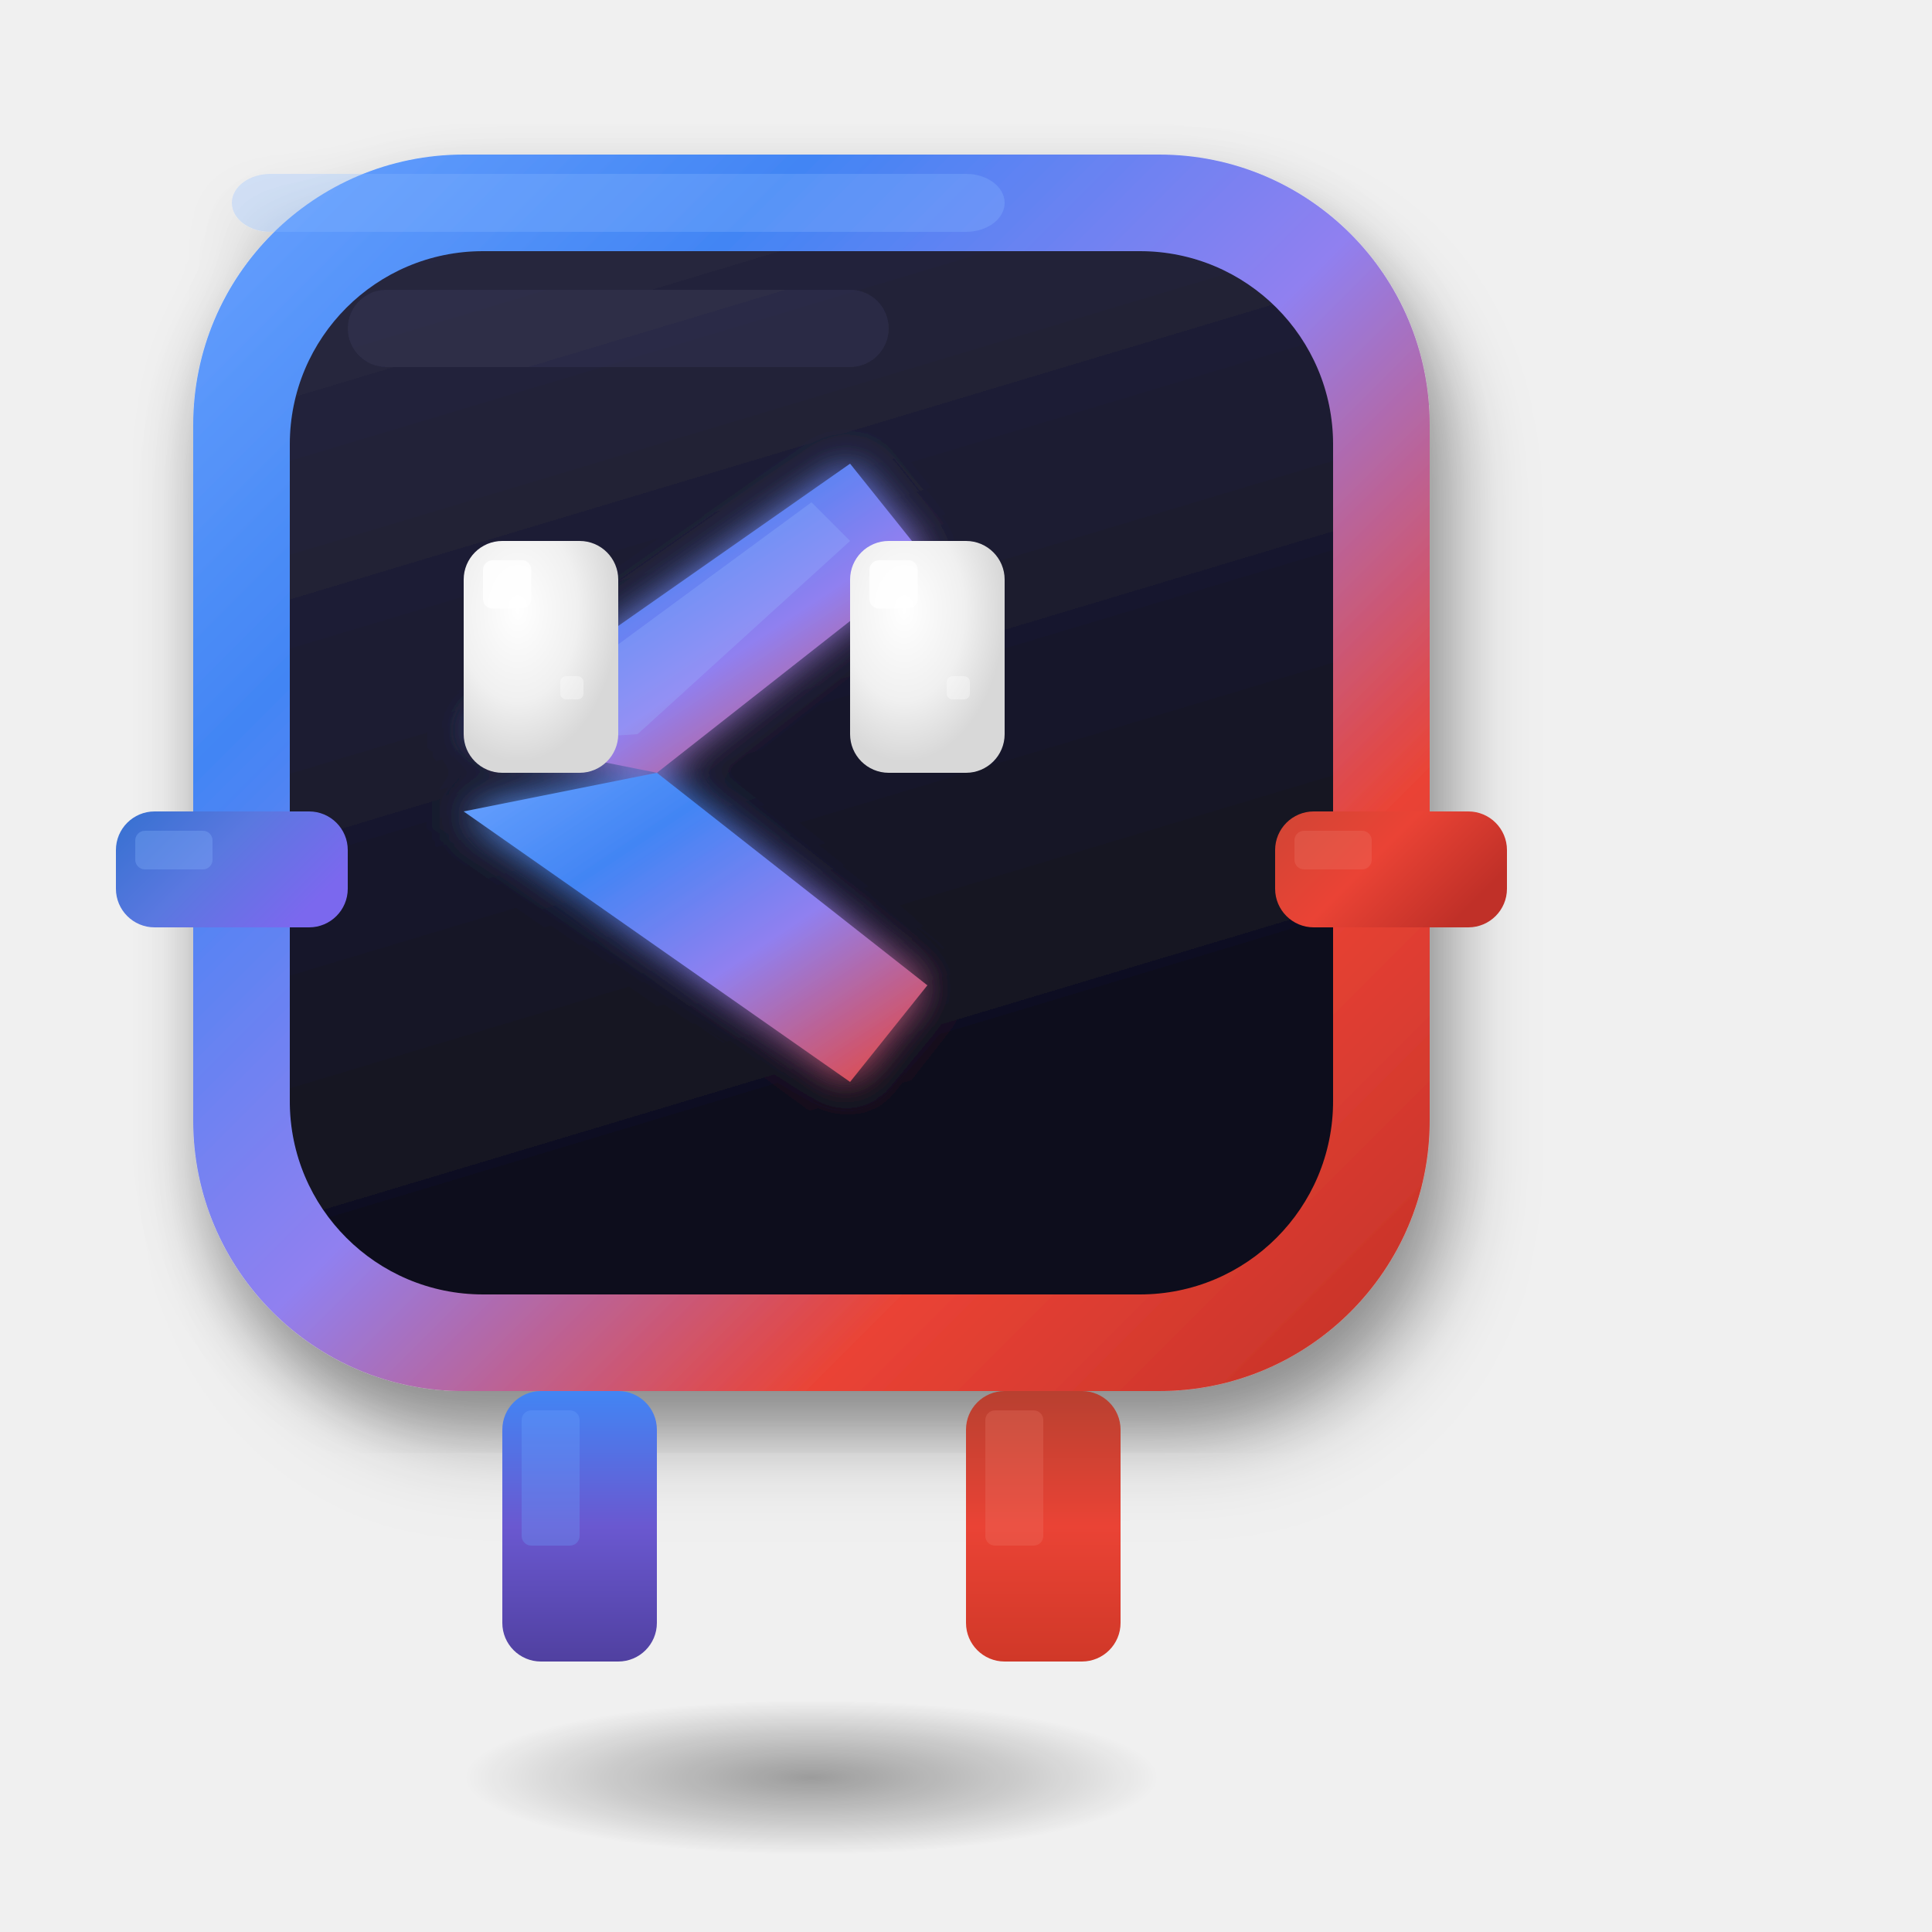
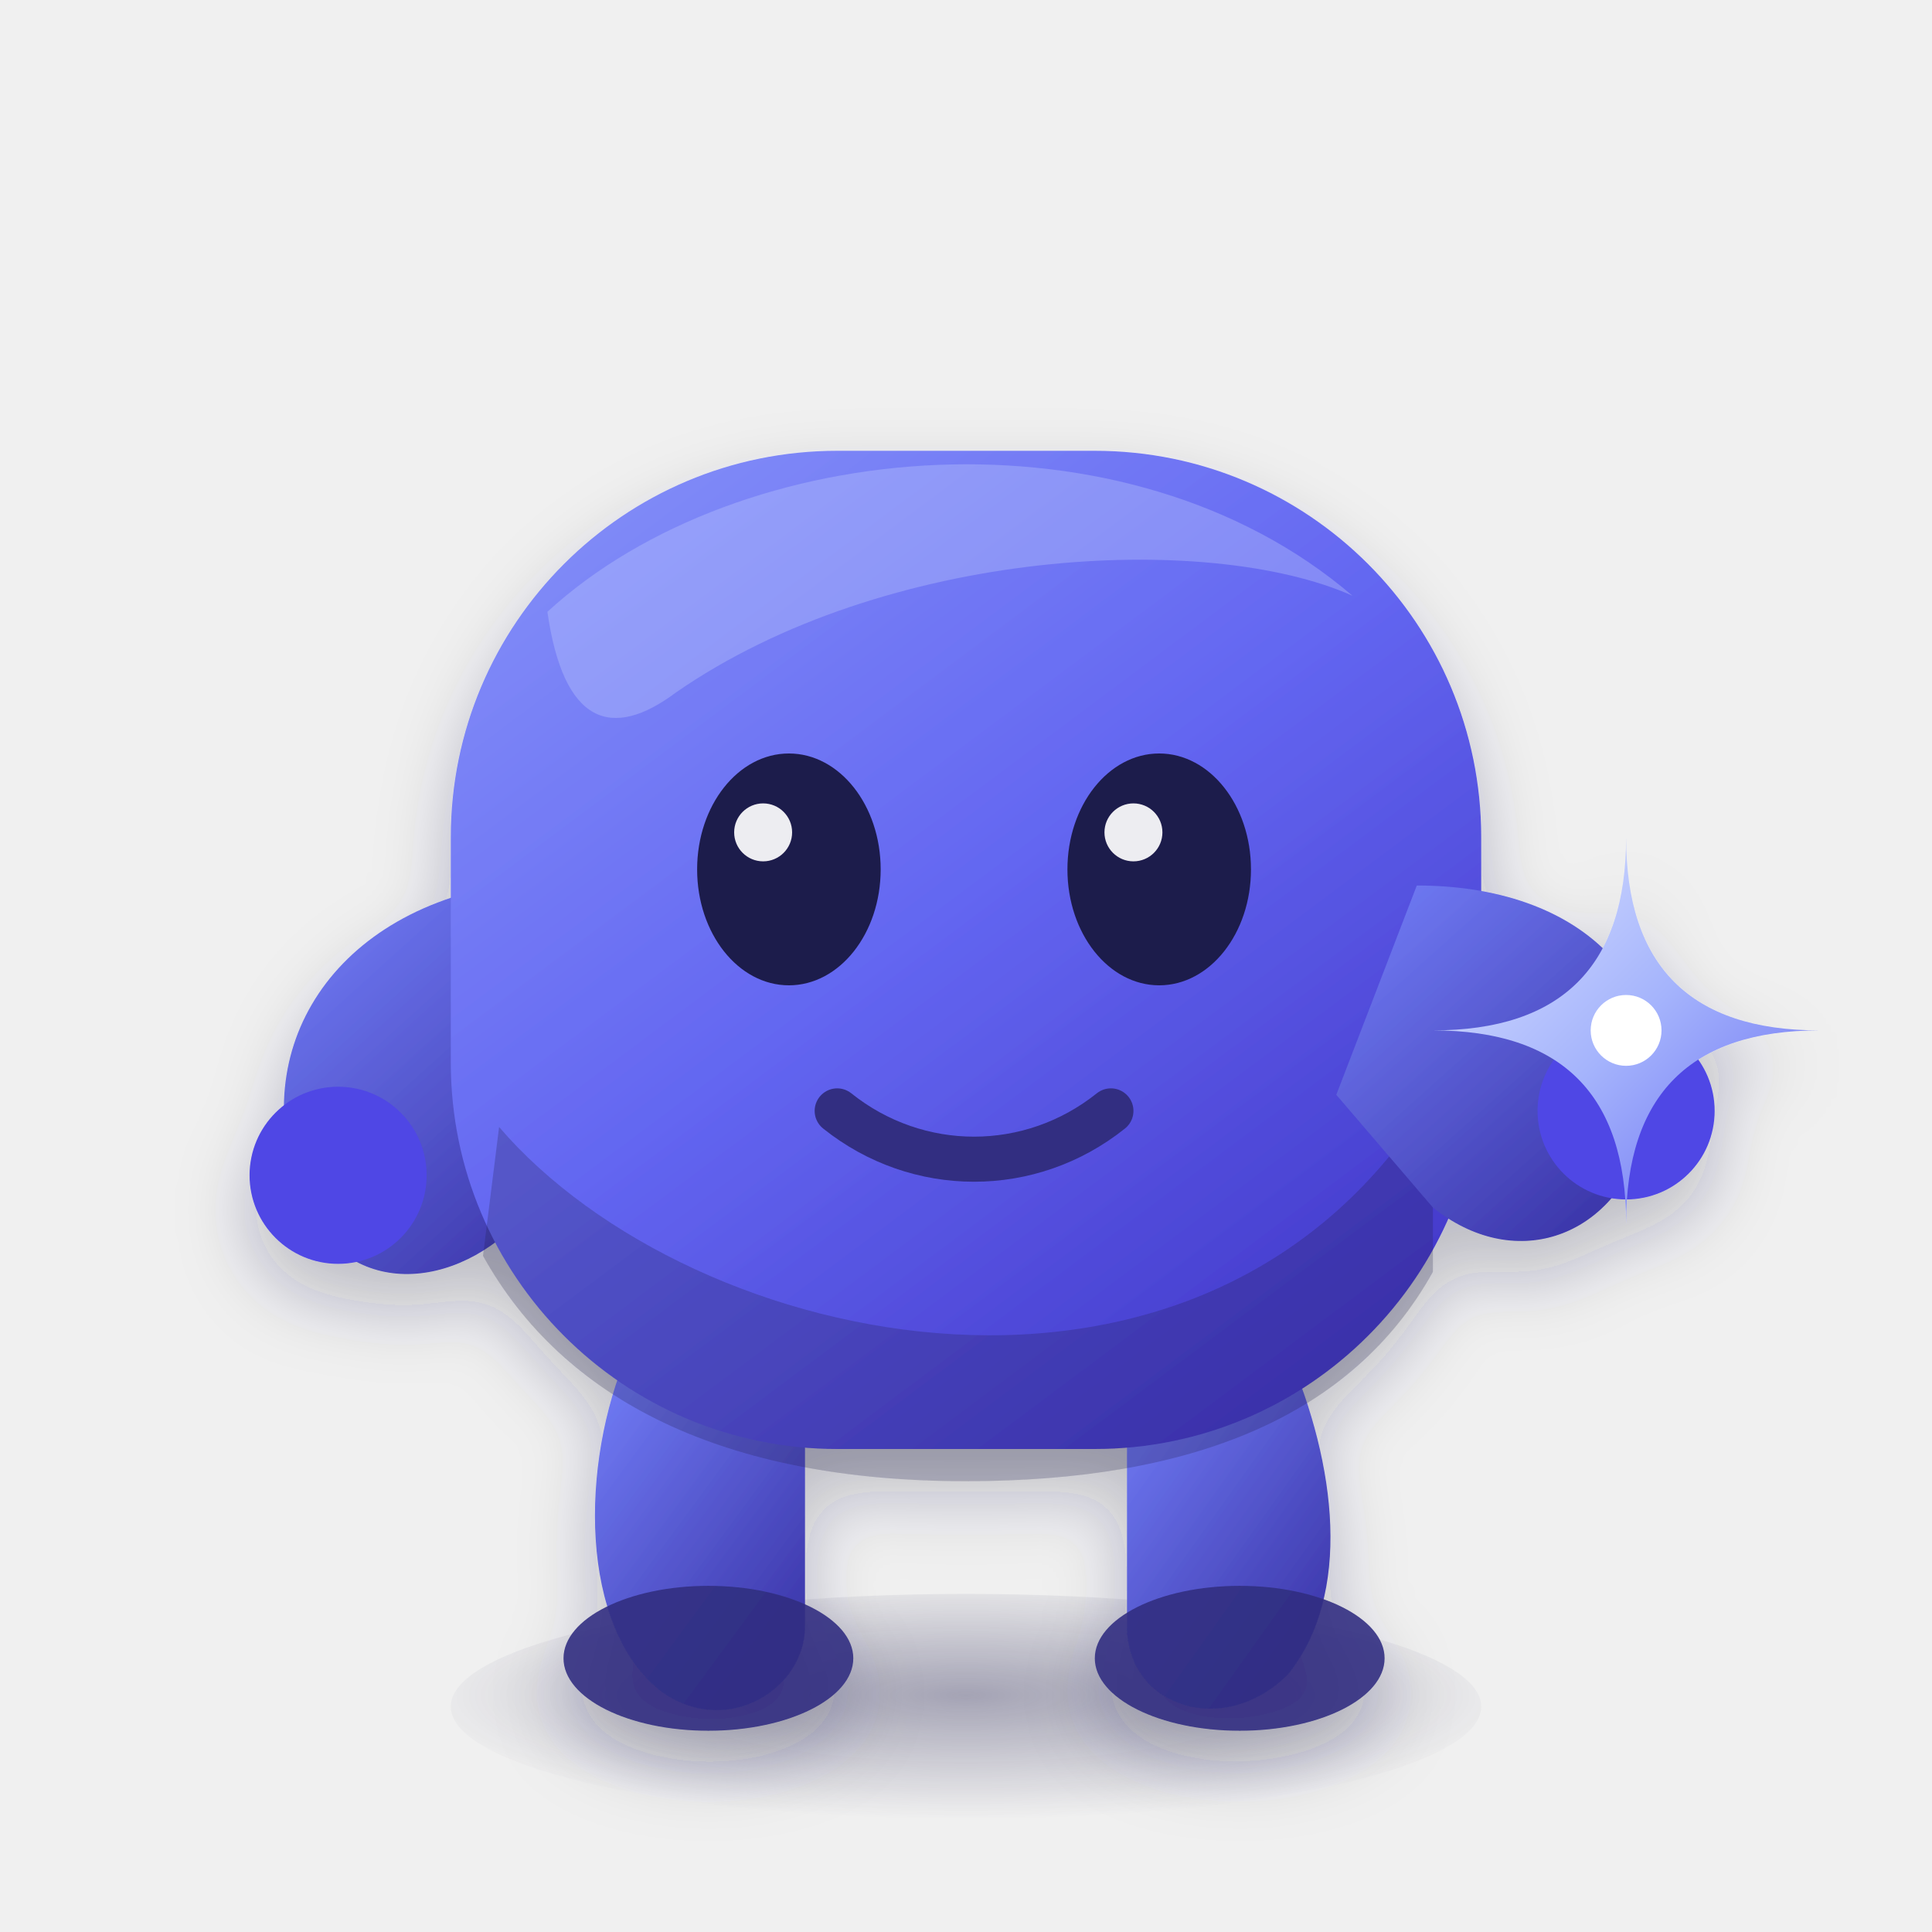
- <svg xmlns="http://www.w3.org/2000/svg" viewBox="0 0 100 100" width="140" height="140">
+ <svg xmlns="http://www.w3.org/2000/svg" viewBox="0 0 120 120" role="img" aria-labelledby="gemini-mascot-title gemini-mascot-desc">
  <defs>
-     <linearGradient id="geminiGradient" x1="0%" y1="0%" x2="100%" y2="100%">
-       <stop offset="0%" stop-color="#4285F4" />
-       <stop offset="50%" stop-color="#7B68EE" />
-       <stop offset="100%" stop-color="#EA4335" />
+     <linearGradient id="gemini-mascot-body-gradient" x1="0.12" y1="0.05" x2="0.82" y2="0.95">
+       <stop offset="0" stop-color="#818CF8" />
+       <stop offset="0.48" stop-color="#6366F1" />
+       <stop offset="1" stop-color="#4338CA" />
    </linearGradient>
-     <linearGradient id="gmBodyGrad" x1="0" y1="0" x2="0.3" y2="1">
-       <stop offset="0%" stop-color="#6AA3FF" />
-       <stop offset="20%" stop-color="#4285F4" />
-       <stop offset="50%" stop-color="#7B68EE" />
-       <stop offset="80%" stop-color="#EA4335" />
-       <stop offset="100%" stop-color="#B82A22" />
+     <linearGradient id="gemini-mascot-limb-gradient" x1="0.1" y1="0" x2="0.9" y2="1">
+       <stop offset="0" stop-color="#717CF6" />
+       <stop offset="1" stop-color="#3730A3" />
    </linearGradient>
-     <linearGradient id="gmBorderGrad" x1="0" y1="0" x2="1" y2="1">
-       <stop offset="0%" stop-color="#6AA3FF" />
-       <stop offset="25%" stop-color="#4285F4" />
-       <stop offset="50%" stop-color="#9080F0" />
-       <stop offset="75%" stop-color="#EA4335" />
-       <stop offset="100%" stop-color="#C03028" />
+     <linearGradient id="gemini-mascot-sparkle-gradient" x1="0" y1="0" x2="1" y2="1">
+       <stop offset="0" stop-color="#E0E7FF" />
+       <stop offset="0.5" stop-color="#A5B4FC" />
+       <stop offset="1" stop-color="#6366F1" />
    </linearGradient>
-     <linearGradient id="gmInnerGrad" x1="0" y1="0" x2="0.3" y2="1">
-       <stop offset="0%" stop-color="#282840" />
-       <stop offset="50%" stop-color="#1a1a2e" />
-       <stop offset="100%" stop-color="#0E0E1A" />
-     </linearGradient>
-     <linearGradient id="gmArmL" x1="0" y1="0" x2="1" y2="0.5">
-       <stop offset="0%" stop-color="#3570D0" />
-       <stop offset="50%" stop-color="#5A78E0" />
-       <stop offset="100%" stop-color="#7B68EE" />
-     </linearGradient>
-     <linearGradient id="gmArmR" x1="0" y1="0" x2="1" y2="0.5">
-       <stop offset="0%" stop-color="#D04535" />
-       <stop offset="50%" stop-color="#EA4335" />
-       <stop offset="100%" stop-color="#C03028" />
-     </linearGradient>
-     <linearGradient id="gmLegL" x1="0" y1="0" x2="0" y2="1">
-       <stop offset="0%" stop-color="#4285F4" />
-       <stop offset="50%" stop-color="#6A58D0" />
-       <stop offset="100%" stop-color="#5040A0" />
-     </linearGradient>
-     <linearGradient id="gmLegR" x1="0" y1="0" x2="0" y2="1">
-       <stop offset="0%" stop-color="#B84030" />
-       <stop offset="50%" stop-color="#EA4335" />
-       <stop offset="100%" stop-color="#D03828" />
-     </linearGradient>
-     <radialGradient id="gmEyeGrad" cx="35%" cy="30%" r="65%">
-       <stop offset="0%" stop-color="#FFFFFF" />
-       <stop offset="60%" stop-color="#F0F0F0" />
-       <stop offset="100%" stop-color="#D8D8D8" />
+     <radialGradient id="gemini-mascot-shadow-gradient" cx="50%" cy="45%" r="55%">
+       <stop offset="0" stop-color="#1E1B4B" stop-opacity="0.36" />
+       <stop offset="1" stop-color="#1E1B4B" stop-opacity="0" />
    </radialGradient>
-     <linearGradient id="gmChevronGrad" x1="0" y1="0" x2="1" y2="1">
-       <stop offset="0%" stop-color="#6AA3FF" />
-       <stop offset="30%" stop-color="#4285F4" />
-       <stop offset="60%" stop-color="#9080F0" />
-       <stop offset="100%" stop-color="#EA4335" />
-     </linearGradient>
-     <radialGradient id="gmShadowGrad" cx="50%" cy="50%" r="50%">
-       <stop offset="0%" stop-color="#000" stop-opacity="0.35" />
-       <stop offset="60%" stop-color="#000" stop-opacity="0.15" />
-       <stop offset="100%" stop-color="#000" stop-opacity="0" />
-     </radialGradient>
-     <filter id="gmDropShadow" x="-15%" y="-15%" width="130%" height="140%">
-       <feDropShadow dx="1.5" dy="2.5" stdDeviation="1.8" flood-color="#000" flood-opacity="0.28" />
-     </filter>
-     <filter id="gmInnerDepth" x="-5%" y="-5%" width="110%" height="110%">
-       <feGaussianBlur in="SourceAlpha" stdDeviation="1.5" result="blur" />
-       <feOffset dx="0" dy="1.5" result="off" />
-       <feFlood flood-color="#000" flood-opacity="0.2" result="color" />
-       <feComposite in="color" in2="off" operator="in" result="shadow" />
-       <feMerge>
-         <feMergeNode in="shadow" />
-         <feMergeNode in="SourceGraphic" />
-       </feMerge>
-     </filter>
-     <filter id="gmChevronGlow" x="-15%" y="-15%" width="130%" height="130%">
-       <feGaussianBlur in="SourceGraphic" stdDeviation="1" result="blur" />
-       <feMerge>
-         <feMergeNode in="blur" />
-         <feMergeNode in="SourceGraphic" />
-       </feMerge>
+     <filter id="gemini-mascot-soft-shadow" x="-20%" y="-20%" width="140%" height="155%">
+       <feDropShadow dx="0" dy="2.2" stdDeviation="2.2" flood-color="#1E1B4B" flood-opacity="0.25" />
    </filter>
  </defs>
  <style>
-     .gemini-body {
-       animation: frightened-bounce 0.3s ease-in-out infinite, tremble 0.08s linear infinite, tilt-sway 0.6s ease-in-out infinite;
-       transform-origin: 42px 70px;
-       animation-delay: 0.1s;
+     .gemini-mascot-idle {
+       animation: gemini-mascot-idle-motion 3.3s ease-in-out infinite;
+       transform-box: view-box;
+       transform-origin: 60px 99px;
    }
-     .left-leg {
-       animation: panic-run-left 0.25s ease-in-out infinite;
-       transform-origin: 30px 72px;
-       animation-delay: 0.1s;
+     .gemini-mascot-sparkle-hand {
+       animation: gemini-mascot-sparkle-pulse 2.7s ease-in-out infinite;
+       transform-box: view-box;
+       transform-origin: 91px 59px;
    }
-     .right-leg {
-       animation: panic-run-right 0.25s ease-in-out infinite;
-       transform-origin: 54px 72px;
-       animation-delay: 0.1s;
+     .gemini-mascot-eyes {
+       animation: gemini-mascot-blink 4.5s ease-in-out infinite;
+       transform-box: view-box;
+       transform-origin: 60px 54px;
    }
-     .left-arm {
-       animation: flail-left 0.2s ease-in-out infinite;
-       transform-origin: 18px 45px;
-       animation-delay: 0.1s;
+     @keyframes gemini-mascot-idle-motion {
+       0%, 100% { transform: translateY(0) scaleY(1); }
+       50% { transform: translateY(-1.3px) scaleY(1.02); }
    }
-     .right-arm {
-       animation: flail-right 0.2s ease-in-out infinite;
-       transform-origin: 66px 45px;
-       animation-delay: 0.1s;
+     @keyframes gemini-mascot-sparkle-pulse {
+       0%, 100% { transform: rotate(-5deg) scale(1); }
+       50% { transform: rotate(10deg) scale(1.08); }
    }
-     @keyframes frightened-bounce {
-       0%, 100% { transform: translateY(0) translateX(0); }
-       25% { transform: translateY(-6px) translateX(2px); }
-       50% { transform: translateY(-3px) translateX(-1px); }
-       75% { transform: translateY(-8px) translateX(1px); }
+     @keyframes gemini-mascot-blink {
+       0%, 44%, 48%, 100% { transform: scaleY(1); }
+       46% { transform: scaleY(0.12); }
    }
-     @keyframes tremble {
-       0%, 100% { transform: translateX(0); }
-       25% { transform: translateX(-1px); }
-       75% { transform: translateX(1px); }
-     }
-     @keyframes tilt-sway {
-       0%, 100% { transform: rotate(8deg); }
-       30% { transform: rotate(12deg); }
-       60% { transform: rotate(5deg); }
-     }
-     @keyframes panic-run-left {
-       0%, 100% { transform: rotate(-35deg); }
-       50% { transform: rotate(35deg); }
-     }
-     @keyframes panic-run-right {
-       0%, 100% { transform: rotate(35deg); }
-       50% { transform: rotate(-35deg); }
-     }
-     @keyframes flail-left {
-       0%, 100% { transform: rotate(30deg) translateY(-2px); }
-       50% { transform: rotate(-25deg) translateY(2px); }
-     }
-     @keyframes flail-right {
-       0%, 100% { transform: rotate(-30deg) translateY(2px); }
-       50% { transform: rotate(25deg) translateY(-2px); }
-     }
-     .eye {
-       animation: nervous-blink 0.5s ease-in-out infinite;
-       animation-delay: 0.15s;
-     }
-     @keyframes nervous-blink {
-       0%, 30%, 40%, 70%, 80%, 100% { transform: scaleY(1); }
-       35%, 75% { transform: scaleY(0.1); }
-     }
-     .shadow {
-       animation: shadow-pulse 0.3s ease-in-out infinite;
-       animation-delay: 0.1s;
-     }
-     @keyframes shadow-pulse {
-       0%, 100% { transform: scale(1, 1); opacity: 0.25; }
-       50% { transform: scale(0.9, 0.8); opacity: 0.15; }
+     @media (prefers-reduced-motion: reduce) {
+       [data-animated] { animation: none !important; }
    }
  </style>
-   <ellipse class="shadow" cx="42" cy="92" rx="18" ry="4" fill="url(#gmShadowGrad)" />
-   <g class="gemini-body" filter="url(#gmDropShadow)">
-     <g transform="translate(10, 8)" filter="url(#gmInnerDepth)">
-       <rect x="0" y="0" width="64" height="64" rx="14" fill="url(#gmBorderGrad)" />
-       <rect x="2" y="1" width="40" height="3" rx="2" fill="#8AB8FF" opacity="0.3" />
-       <rect x="5" y="5" width="54" height="54" rx="10" fill="url(#gmInnerGrad)" />
-       <rect x="8" y="7" width="28" height="4" rx="2" fill="#3A3A58" opacity="0.4" />
-       <g transform="translate(14, 16)" filter="url(#gmChevronGlow)">
-         <polygon points="0,14 20,0 24,5 10,16" fill="url(#gmChevronGrad)" />
-         <polygon points="0,18 10,16 24,27 20,32" fill="url(#gmChevronGrad)" />
-         <polygon points="1,14.5 18,2 20,4 9,14" fill="#9CC0FF" opacity="0.25" />
+   <ellipse cx="60" cy="106" rx="32" ry="7" fill="url(#gemini-mascot-shadow-gradient)" />
+   <g class="gemini-mascot-idle" data-animated="true" filter="url(#gemini-mascot-soft-shadow)">
+     <g aria-hidden="true">
+       <path d="M39 84 C36 91 36 101 41 105 C45 108 50 105 50 101 L50 85 Z" fill="url(#gemini-mascot-limb-gradient)" />
+       <path d="M70 85 L70 101 C70 106 76 108 80 104 C84 99 83 91 80 84 Z" fill="url(#gemini-mascot-limb-gradient)" />
+       <ellipse cx="44" cy="103" rx="9" ry="4.5" fill="#312E81" opacity="0.9" />
+       <ellipse cx="77" cy="103" rx="9" ry="4.5" fill="#312E81" opacity="0.9" />
+     </g>
+     <g aria-hidden="true">
+       <path d="M31 55 C20 57 15 66 19 75 C22 81 29 80 33 75 L39 67 Z" fill="url(#gemini-mascot-limb-gradient)" />
+       <circle cx="21" cy="73" r="5.5" fill="#4F46E5" />
+     </g>
+     <rect x="28" y="28" width="64" height="62" rx="24" fill="url(#gemini-mascot-body-gradient)" />
+     <path d="M34 38 C46 27 70 25 84 37 C75 33 55 34 42 43 C38 46 35 45 34 38 Z" fill="#C7D2FE" opacity="0.32" />
+     <path d="M31 70 C43 84 75 91 89 68 L89 79 C84 88 74 92 60 92 C45 92 35 87 30 78 Z" fill="#1E1B4B" opacity="0.25" />
+     <g class="gemini-mascot-eyes" data-animated="true">
+       <ellipse cx="49" cy="54" rx="5.7" ry="7.2" fill="#1E1B4B" />
+       <ellipse cx="72" cy="54" rx="5.7" ry="7.2" fill="#1E1B4B" />
+       <circle cx="47.4" cy="51.7" r="1.8" fill="#FFFFFF" opacity="0.92" />
+       <circle cx="70.4" cy="51.7" r="1.8" fill="#FFFFFF" opacity="0.92" />
+     </g>
+     <path d="M52 69 C57 73 64 73 69 69" fill="none" stroke="#312E81" stroke-width="2.8" stroke-linecap="round" />
+     <g class="gemini-mascot-sparkle-hand" data-animated="true">
+       <path d="M88 55 C99 55 105 62 102 71 C100 77 94 79 89 75 L83 68 Z" fill="url(#gemini-mascot-limb-gradient)" />
+       <circle cx="101" cy="69" r="5.5" fill="#4F46E5" />
+       <g transform="translate(101 64)">
+         <path d="M0 -12 Q0 0 12 0 Q0 0 0 12 Q0 0 -12 0 Q0 0 0 -12 Z" fill="url(#gemini-mascot-sparkle-gradient)" />
+         <circle cx="0" cy="0" r="2.2" fill="#FFFFFF" />
      </g>
    </g>
-     <rect class="eye" x="24" y="28" width="8" height="12" rx="2" fill="url(#gmEyeGrad)" style="transform-origin: 28px 34px;" />
-     <rect x="25" y="29" width="2.5" height="2.5" fill="#fff" opacity="0.8" rx="0.5" />
-     <rect x="29" y="35" width="1.2" height="1.2" fill="#fff" opacity="0.35" rx="0.3" />
-     <rect class="eye" x="44" y="28" width="8" height="12" rx="2" fill="url(#gmEyeGrad)" style="transform-origin: 48px 34px;" />
-     <rect x="45" y="29" width="2.5" height="2.5" fill="#fff" opacity="0.8" rx="0.5" />
-     <rect x="49" y="35" width="1.2" height="1.2" fill="#fff" opacity="0.35" rx="0.3" />
  </g>
-   <rect class="left-arm" x="6" y="42" width="12" height="6" rx="2" fill="url(#gmArmL)" />
-   <rect class="left-arm" x="7" y="43" width="4" height="2" fill="#8AB8FF" opacity="0.3" rx="0.5" />
-   <rect class="right-arm" x="66" y="42" width="12" height="6" rx="2" fill="url(#gmArmR)" />
-   <rect class="right-arm" x="67" y="43" width="4" height="2" fill="#F08070" opacity="0.25" rx="0.5" />
-   <rect class="left-leg" x="26" y="72" width="8" height="14" rx="2" fill="url(#gmLegL)" />
-   <rect class="left-leg" x="27" y="73" width="3" height="7" fill="#6AA3FF" opacity="0.3" rx="0.5" />
-   <rect class="right-leg" x="50" y="72" width="8" height="14" rx="2" fill="url(#gmLegR)" />
-   <rect class="right-leg" x="51" y="73" width="3" height="7" fill="#F08070" opacity="0.25" rx="0.5" />
</svg>
